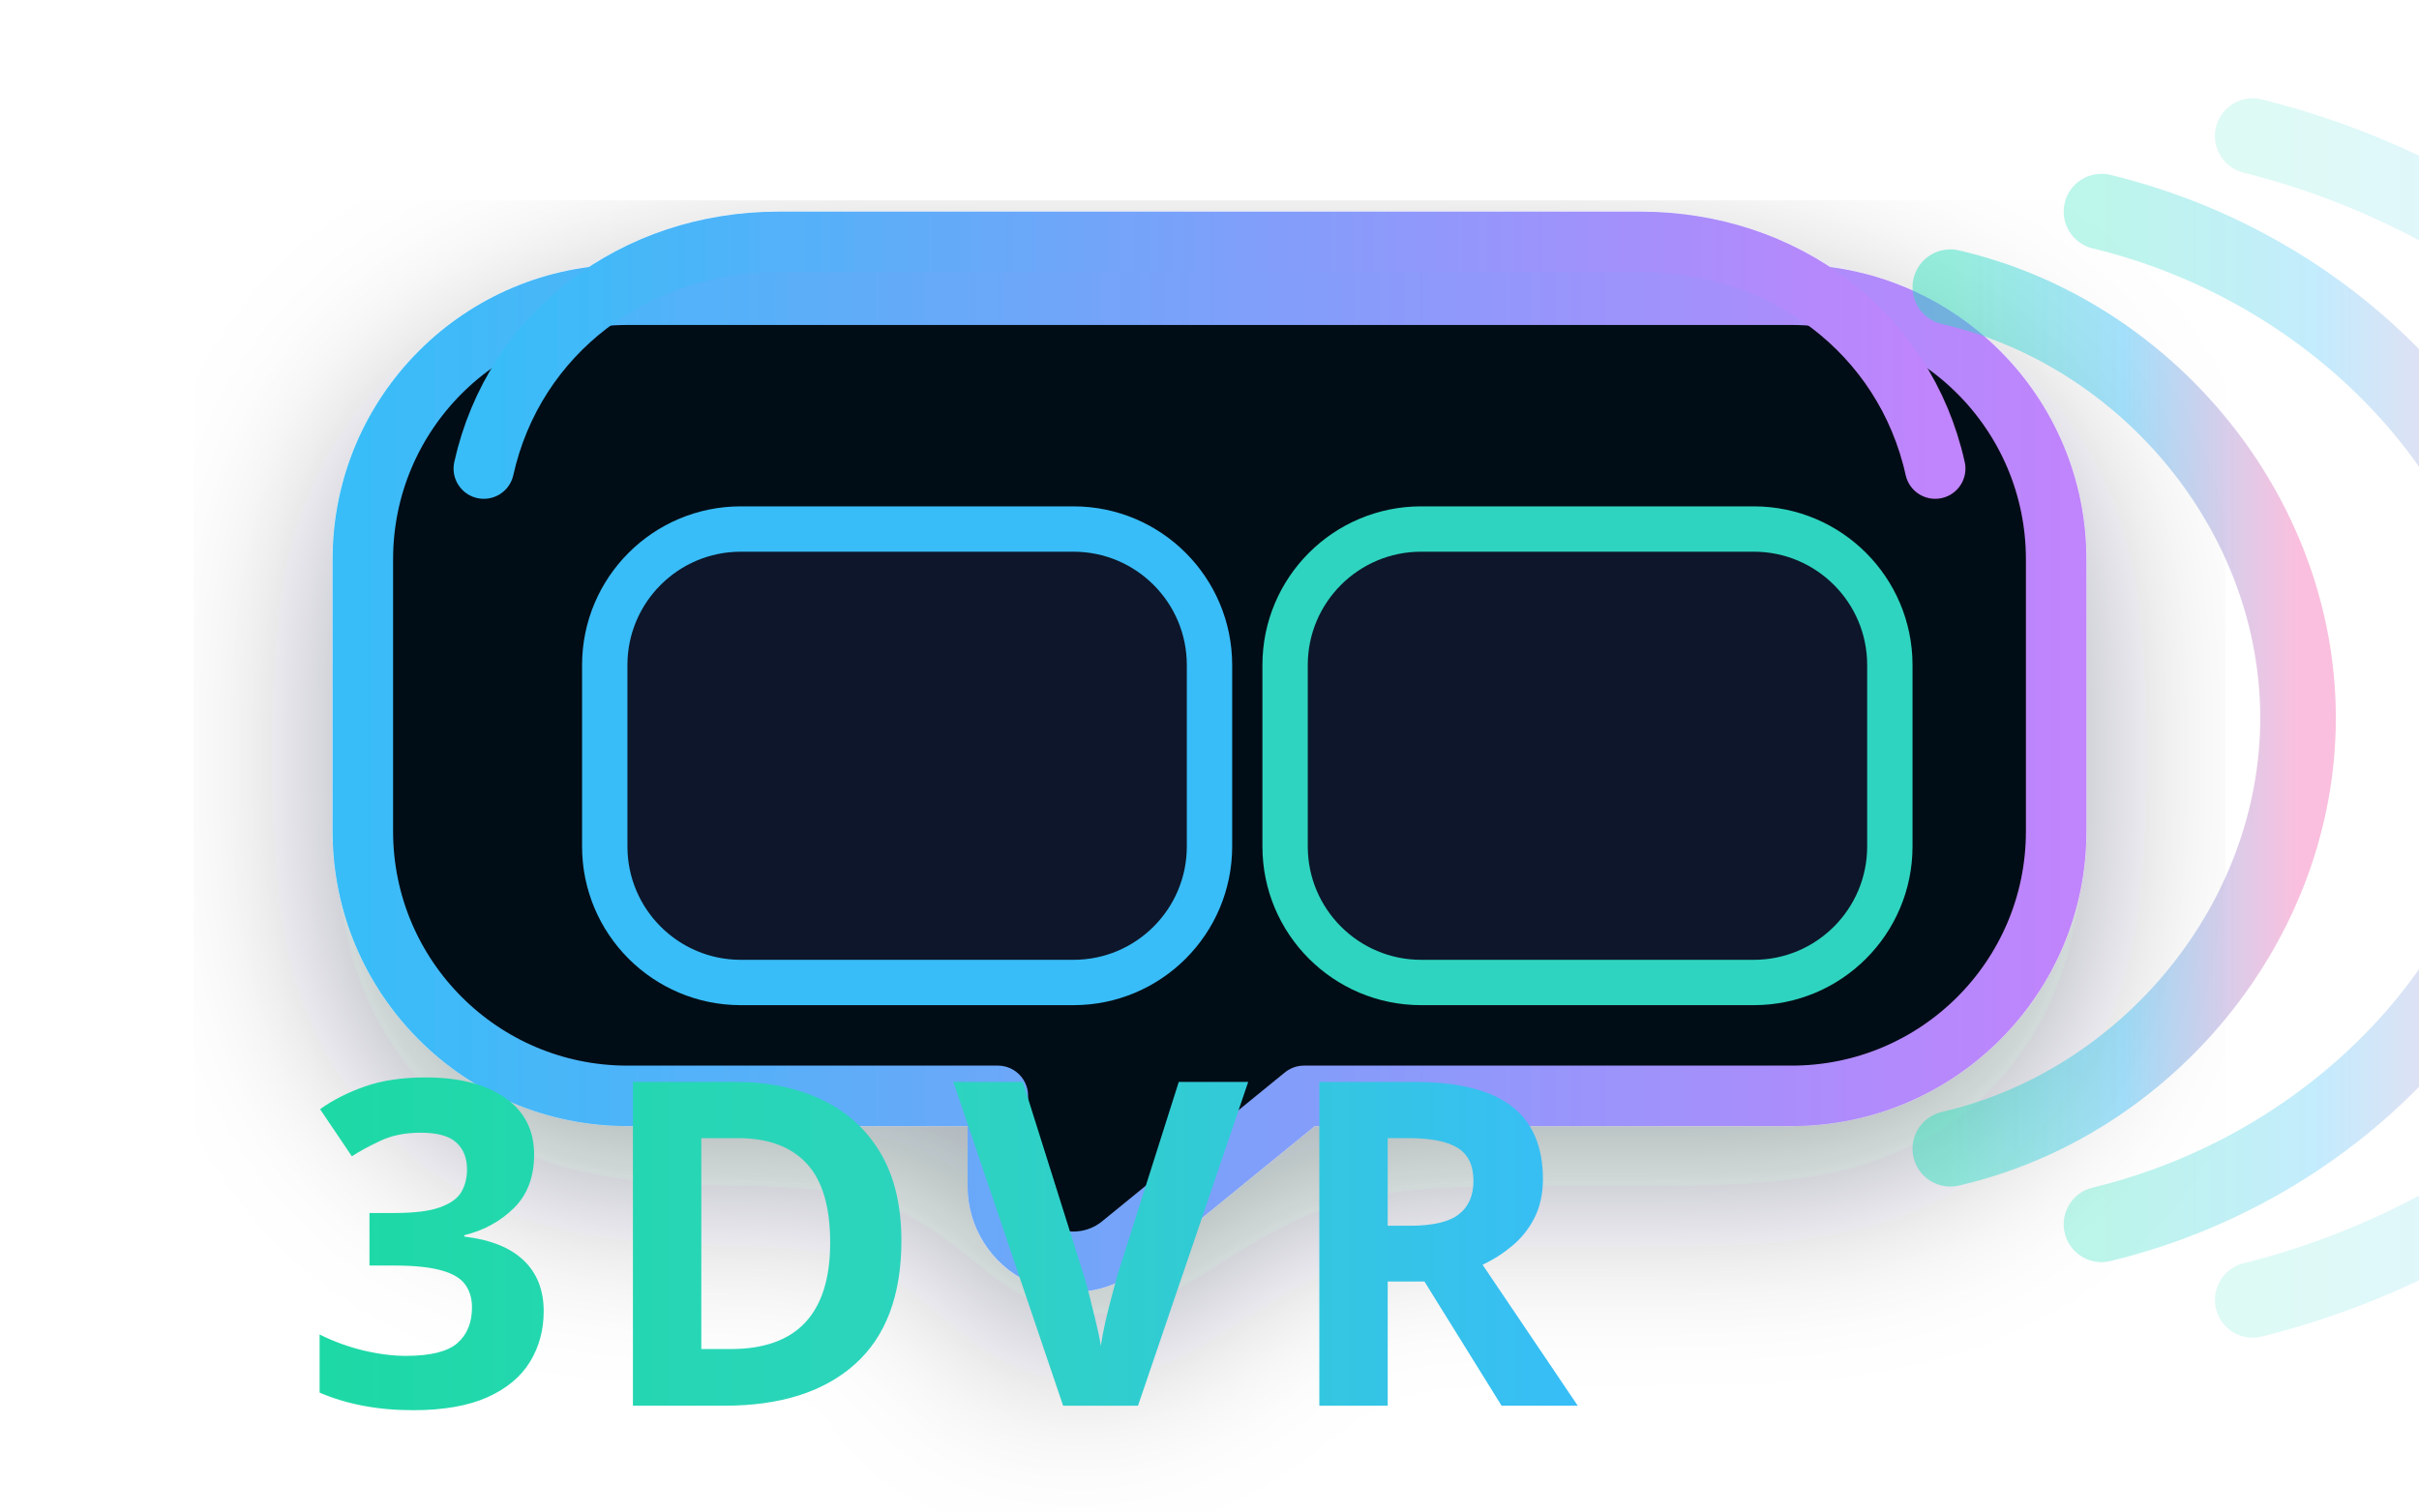
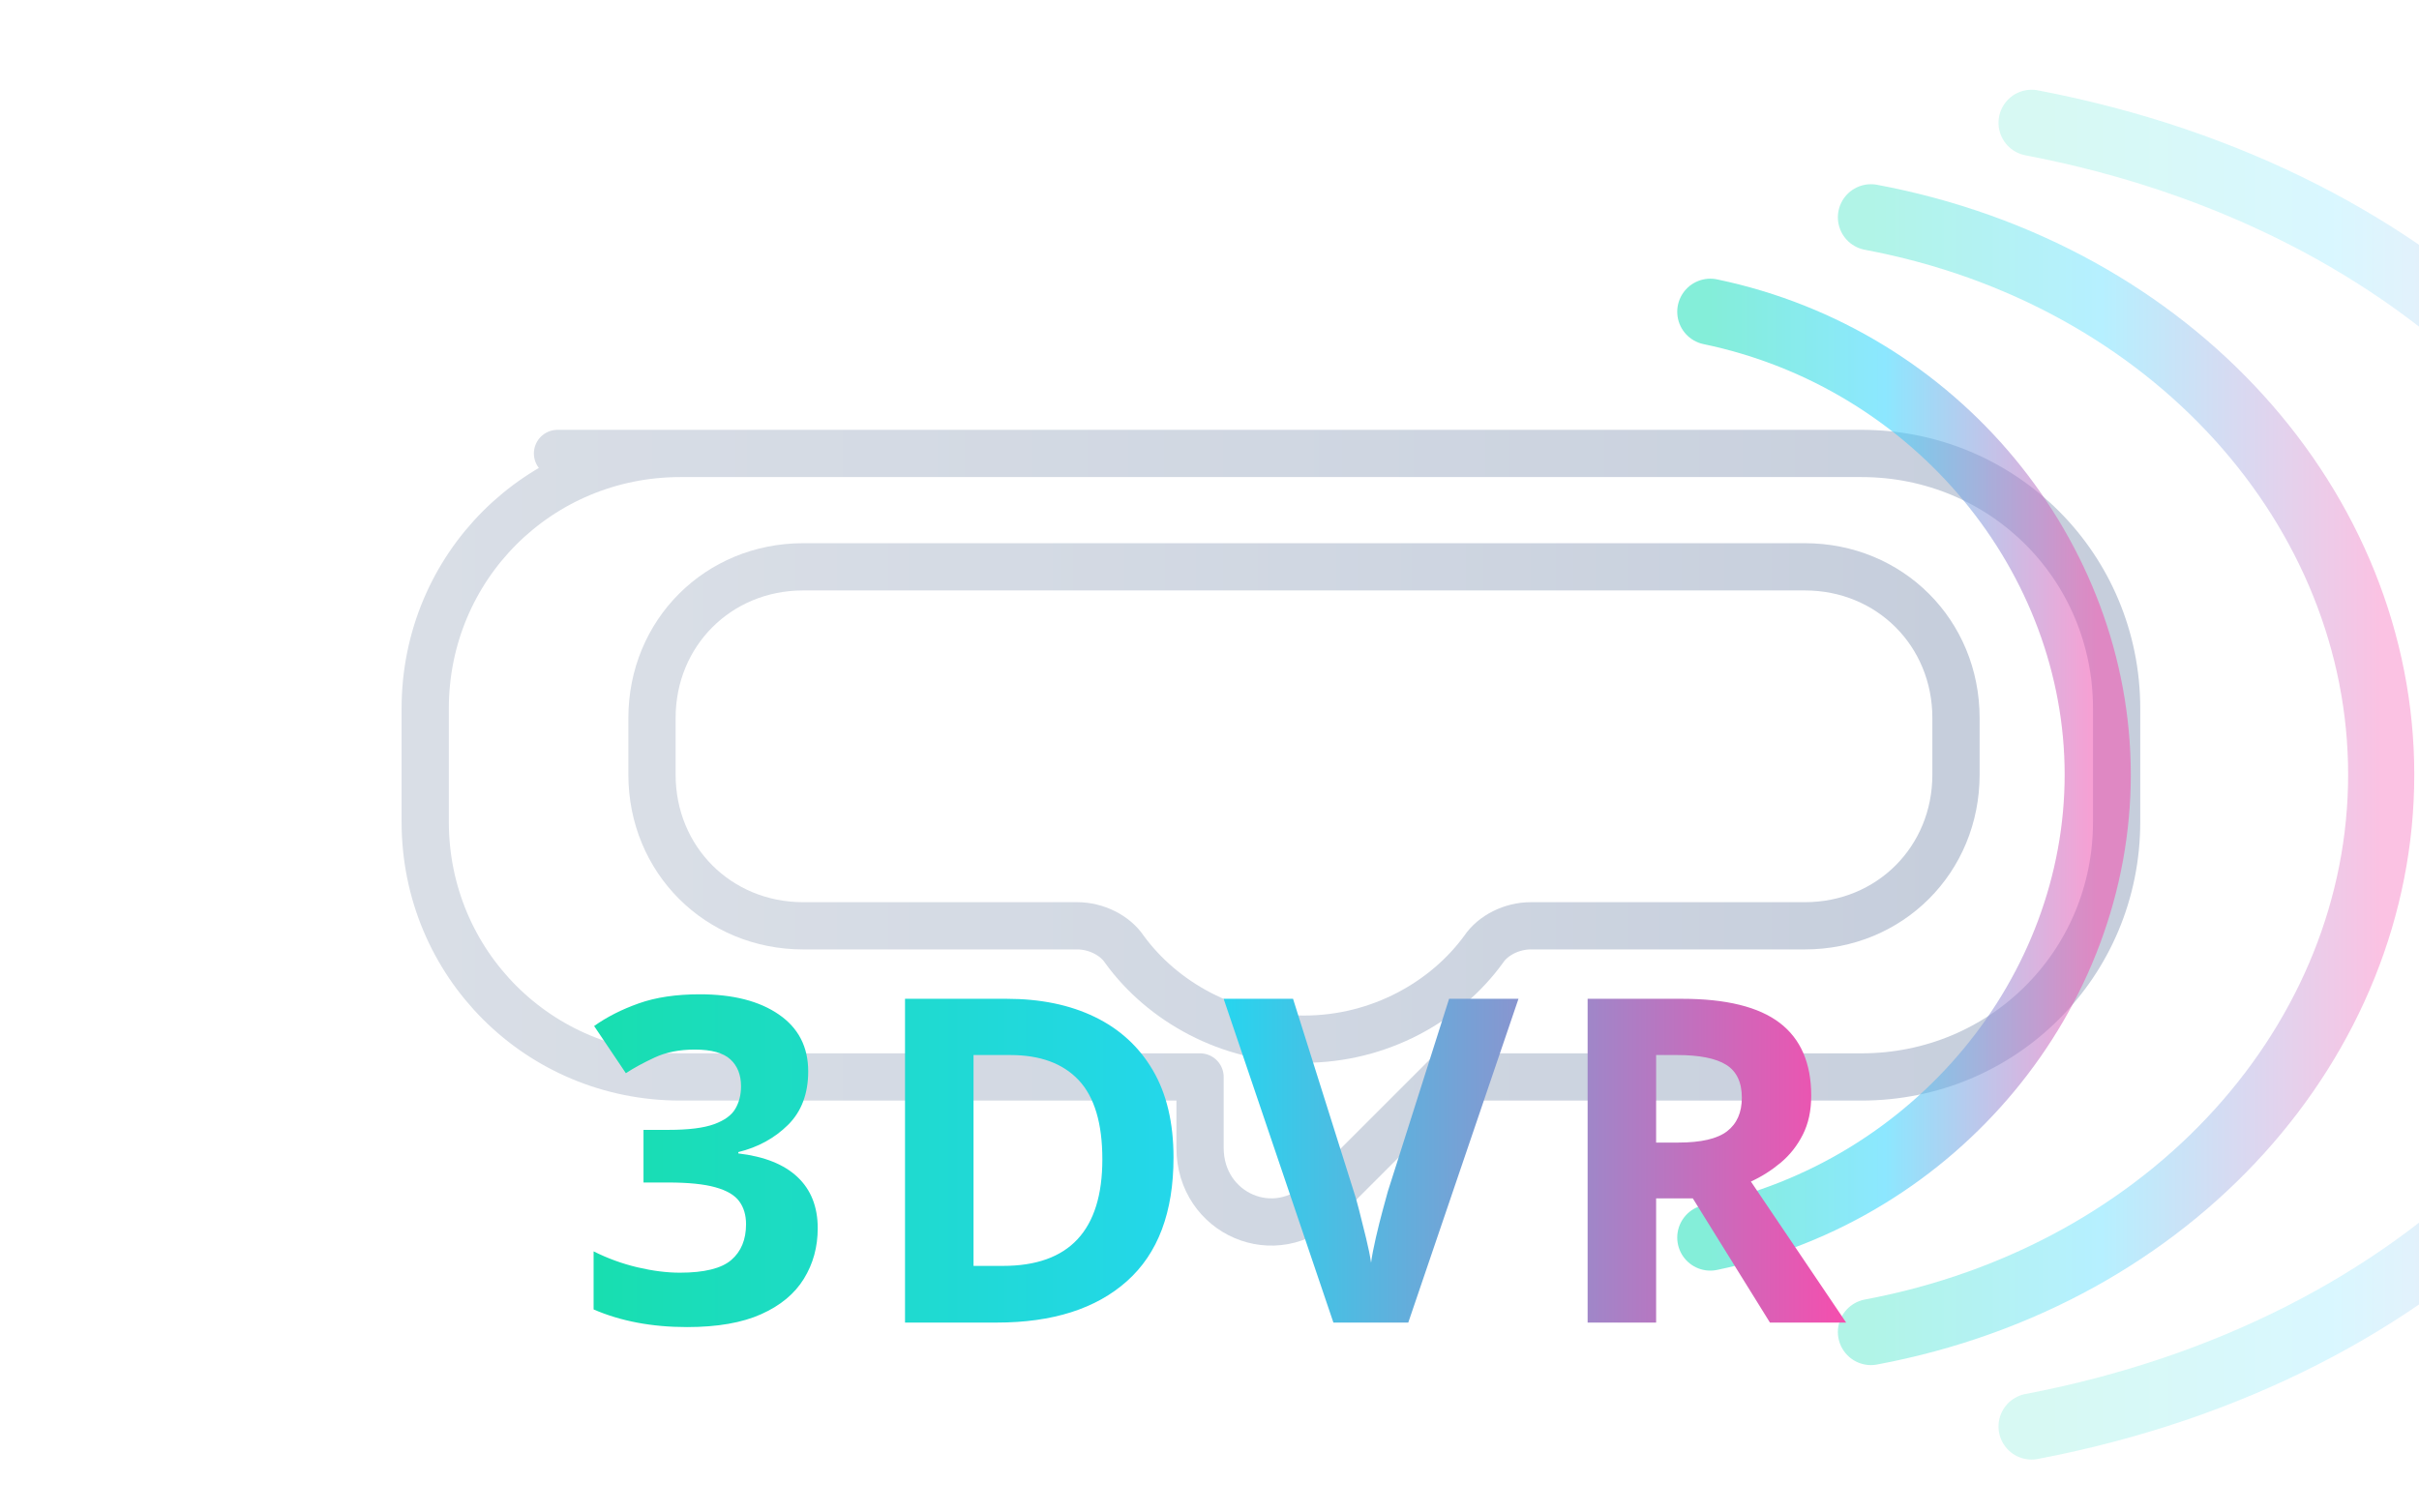
- <svg xmlns="http://www.w3.org/2000/svg" viewBox="0 0 320 200" role="img" aria-labelledby="title desc">
+ <svg xmlns="http://www.w3.org/2000/svg" viewBox="0 0 512 320" role="img" aria-labelledby="title desc">
  <defs>
-     <linearGradient id="glow" x1="0%" y1="0%" x2="100%" y2="0%">
-       <stop offset="0%" stop-color="#20e0bb" />
-       <stop offset="50%" stop-color="#38bdf8" />
-       <stop offset="100%" stop-color="#f472b6" />
+     <linearGradient id="waveGradient" x1="0%" y1="0%" x2="100%" y2="0%">
+       <stop offset="0%" stop-color="#1fe0ba" />
+       <stop offset="45%" stop-color="#2dd4ff" />
+       <stop offset="100%" stop-color="#f44fae" />
    </linearGradient>
    <linearGradient id="textGradient" x1="0%" y1="0%" x2="100%" y2="0%">
-       <stop offset="0%" stop-color="#1dd9a5" />
-       <stop offset="50%" stop-color="#2dd4bf" />
-       <stop offset="100%" stop-color="#38bdf8" />
+       <stop offset="0%" stop-color="#18deb0" />
+       <stop offset="50%" stop-color="#25d6ef" />
+       <stop offset="100%" stop-color="#f44fae" />
    </linearGradient>
-     <linearGradient id="strapGradient" x1="0%" y1="0%" x2="100%" y2="0%">
-       <stop offset="0%" stop-color="#38bdf8" />
-       <stop offset="100%" stop-color="#c084fc" />
+     <linearGradient id="goggleGradient" x1="0%" y1="0%" x2="100%" y2="0%">
+       <stop offset="0%" stop-color="#d9dee6" />
+       <stop offset="50%" stop-color="#d0d7e2" />
+       <stop offset="100%" stop-color="#c6cedc" />
    </linearGradient>
-     <filter id="shadow" x="-10%" y="-10%" width="120%" height="140%">
-       <feDropShadow dx="0" dy="8" stdDeviation="12" flood-color="#0f172a" flood-opacity="0.35" />
-     </filter>
  </defs>
-   <g filter="url(#shadow)">
-     <path d="M48 74c0-19.33 15.67-35 35-35h154c19.33 0 35 15.67 35 35v36c0 19.33-15.67 35-35 35h-64.5l-24.3 19.8a10 10 0 0 1-16.2-7.8V145H83c-19.33 0-35-15.67-35-35V74Z" fill="#060b16" stroke="url(#strapGradient)" stroke-width="8" stroke-linejoin="round" />
-     <rect x="80" y="70" width="80" height="60" rx="18" fill="#0f172a" stroke="#38bdf8" stroke-width="6" />
-     <rect x="170" y="70" width="80" height="60" rx="18" fill="#0f172a" stroke="#2dd4bf" stroke-width="6" />
-     <path d="M64 62c4-18 20-30 39-30h114c19 0 35 12 39 30" fill="none" stroke="url(#strapGradient)" stroke-width="8" stroke-linecap="round" />
+   <g fill="none" stroke="url(#goggleGradient)" stroke-width="10" stroke-linejoin="round">
+     <path d="M118 96h276c30 0 54 24 54 54v24c0 30-24 54-54 54h-88l-26 26c-10 10-26 3-26-11v-15H144c-30 0-54-24-54-54v-24c0-30 24-54 54-54Z" stroke-linecap="round" />
+     <path d="M170 120c-18 0-32 14-32 32v12c0 18 14 32 32 32h58c4 0 8 2 10 5 8 11 22 19 38 19s30-8 38-19c2-3 6-5 10-5h58c18 0 32-14 32-32v-12c0-18-14-32-32-32Z" />
  </g>
-   <g fill="none" stroke="url(#glow)" stroke-width="10" stroke-linecap="round">
-     <path d="M258 38c26 6 46 30 46 57s-20 51-46 57" opacity="0.45" />
-     <path d="M278 28c33 8 58 36 58 67s-25 59-58 67" opacity="0.3" />
-     <path d="M298 18c40 10 70 42 70 77s-30 67-70 77" opacity="0.15" />
+   <g fill="none" stroke="url(#waveGradient)" stroke-width="14" stroke-linecap="round">
+     <path d="M362 66c48 10 82 52 82 98s-34 88-82 98" opacity="0.55" />
+     <path d="M396 46c64 12 108 62 108 118s-44 106-108 118" opacity="0.35" />
+     <path d="M430 26c84 16 140 74 140 138s-56 122-140 138" opacity="0.18" />
  </g>
-   <text x="40" y="186" font-family="'Poppins', 'Segoe UI', Tahoma, Geneva, Verdana, sans-serif" font-size="60" font-weight="700" letter-spacing="4" fill="url(#textGradient)">3DVR</text>
+   <text x="122" y="280" font-family="'Poppins', 'Segoe UI', Tahoma, Geneva, Verdana, sans-serif" font-size="96" font-weight="600" letter-spacing="6" fill="url(#textGradient)">3DVR</text>
</svg>
